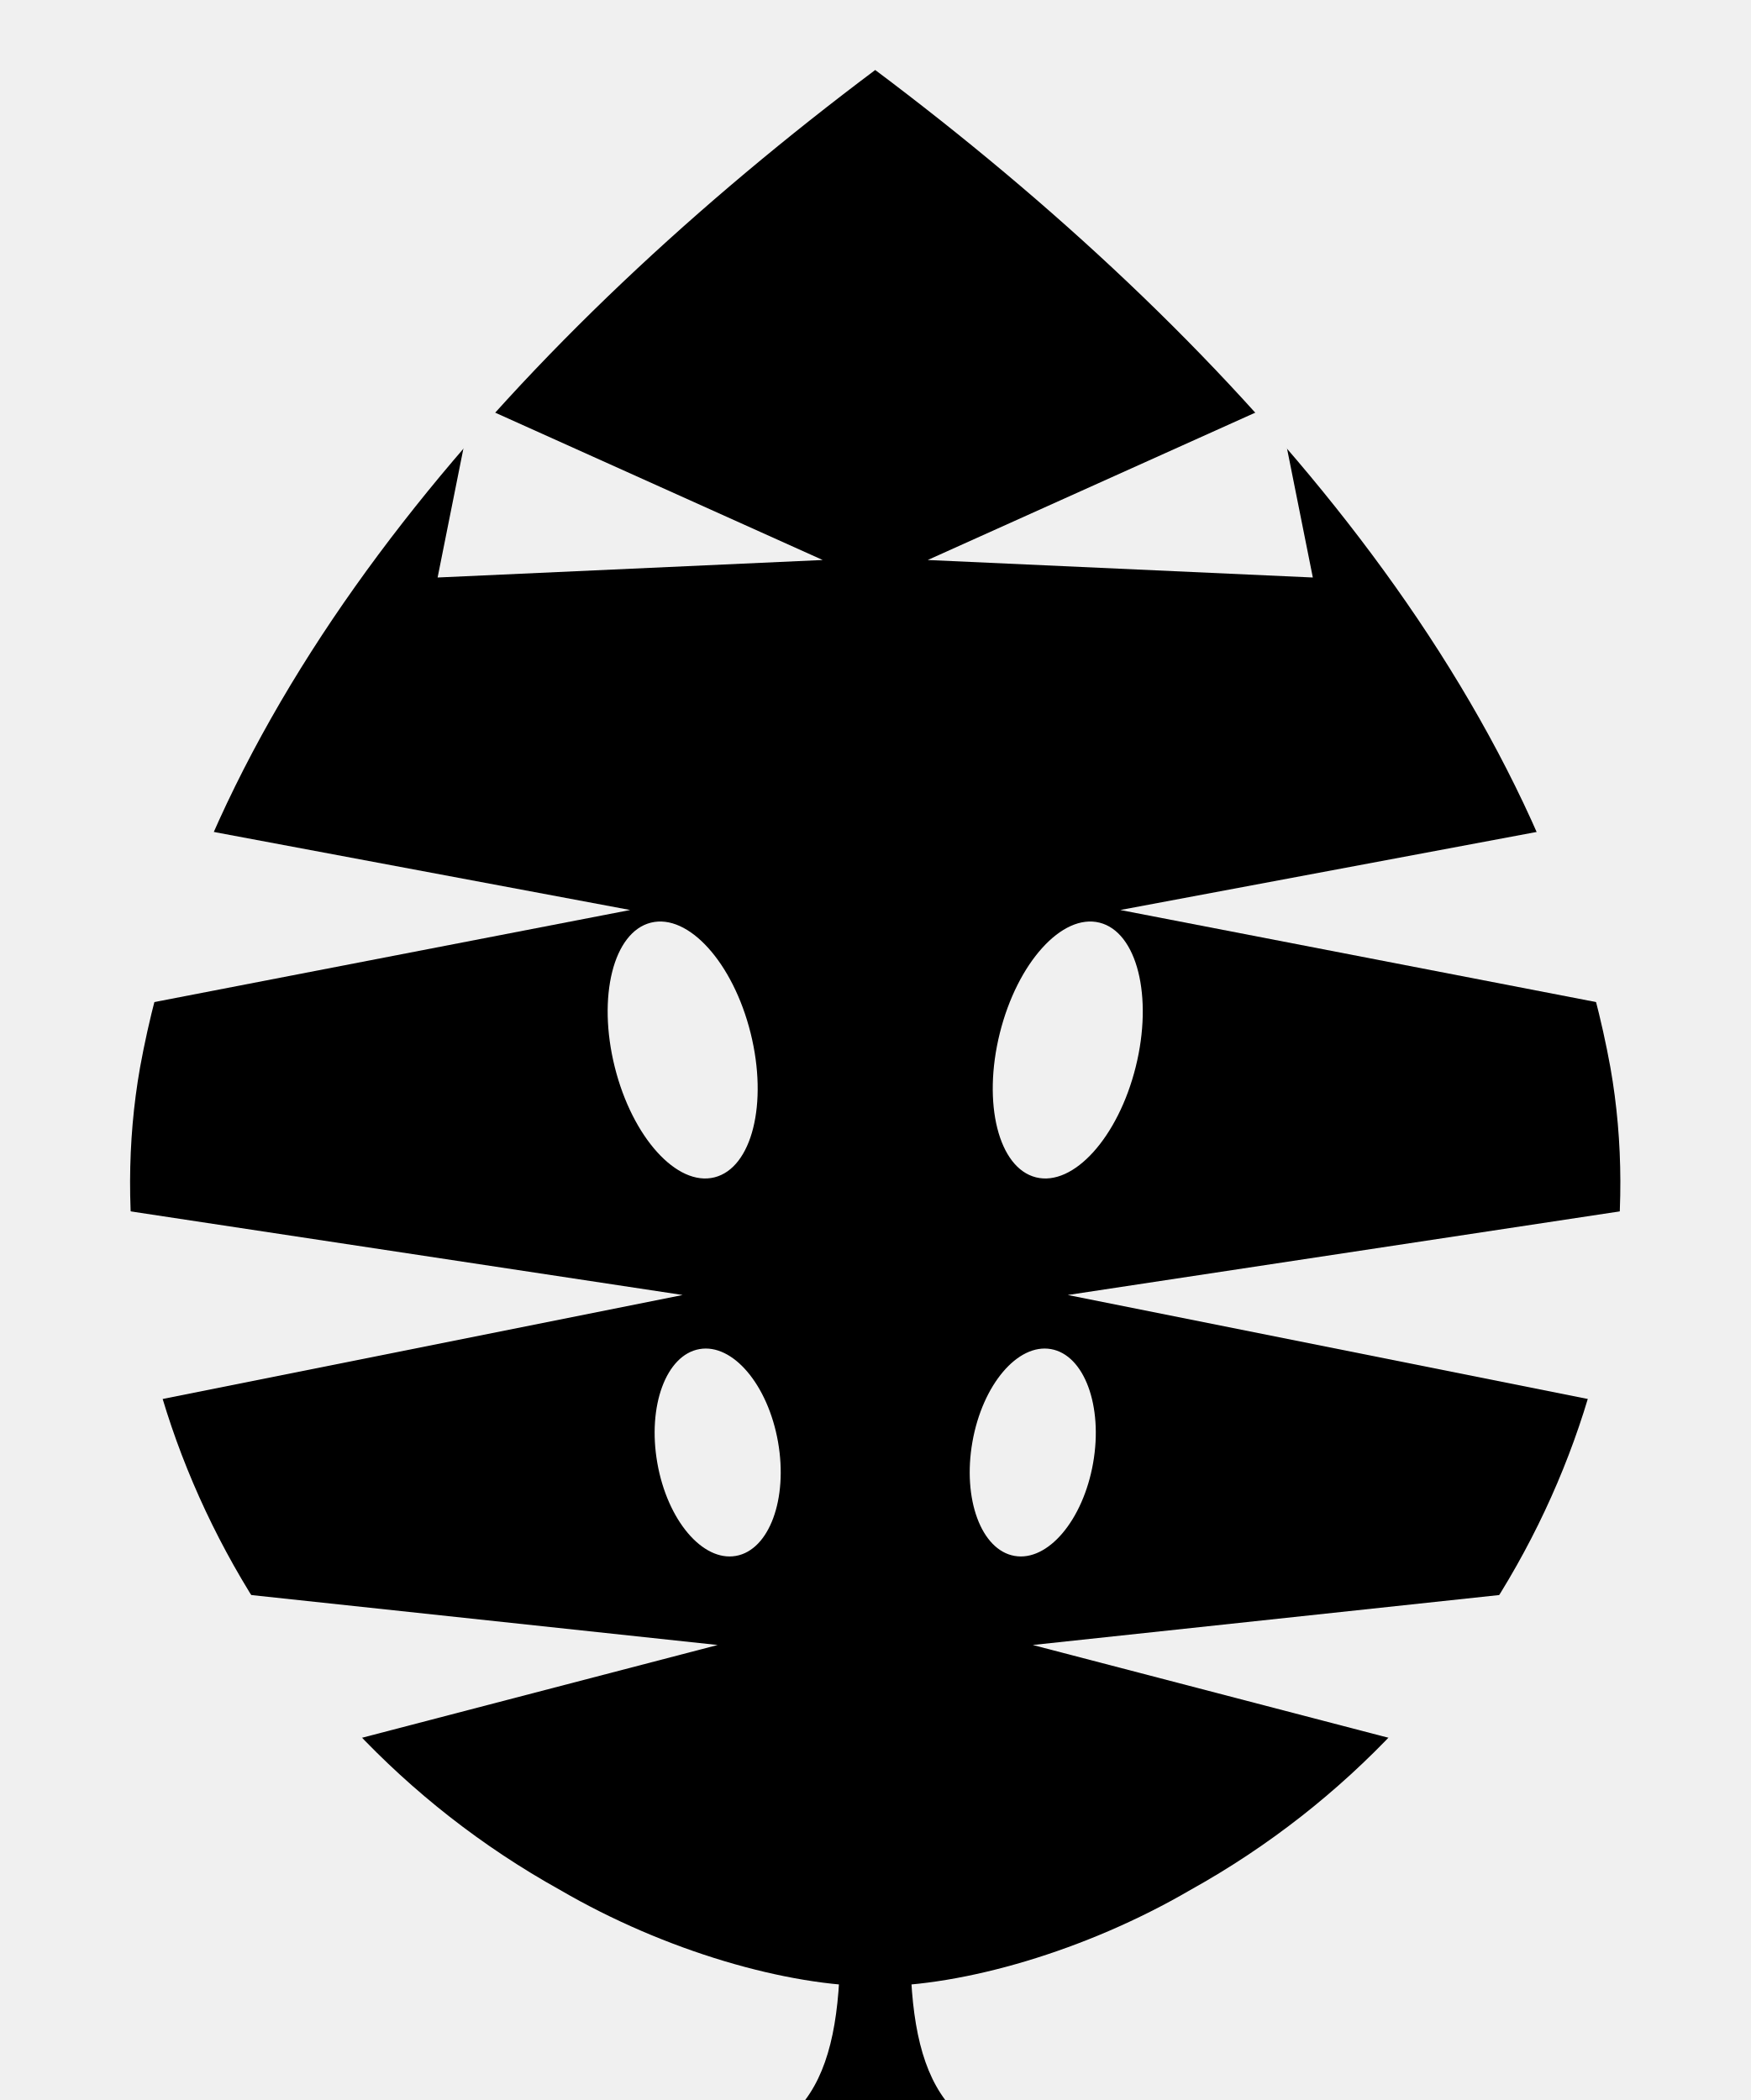
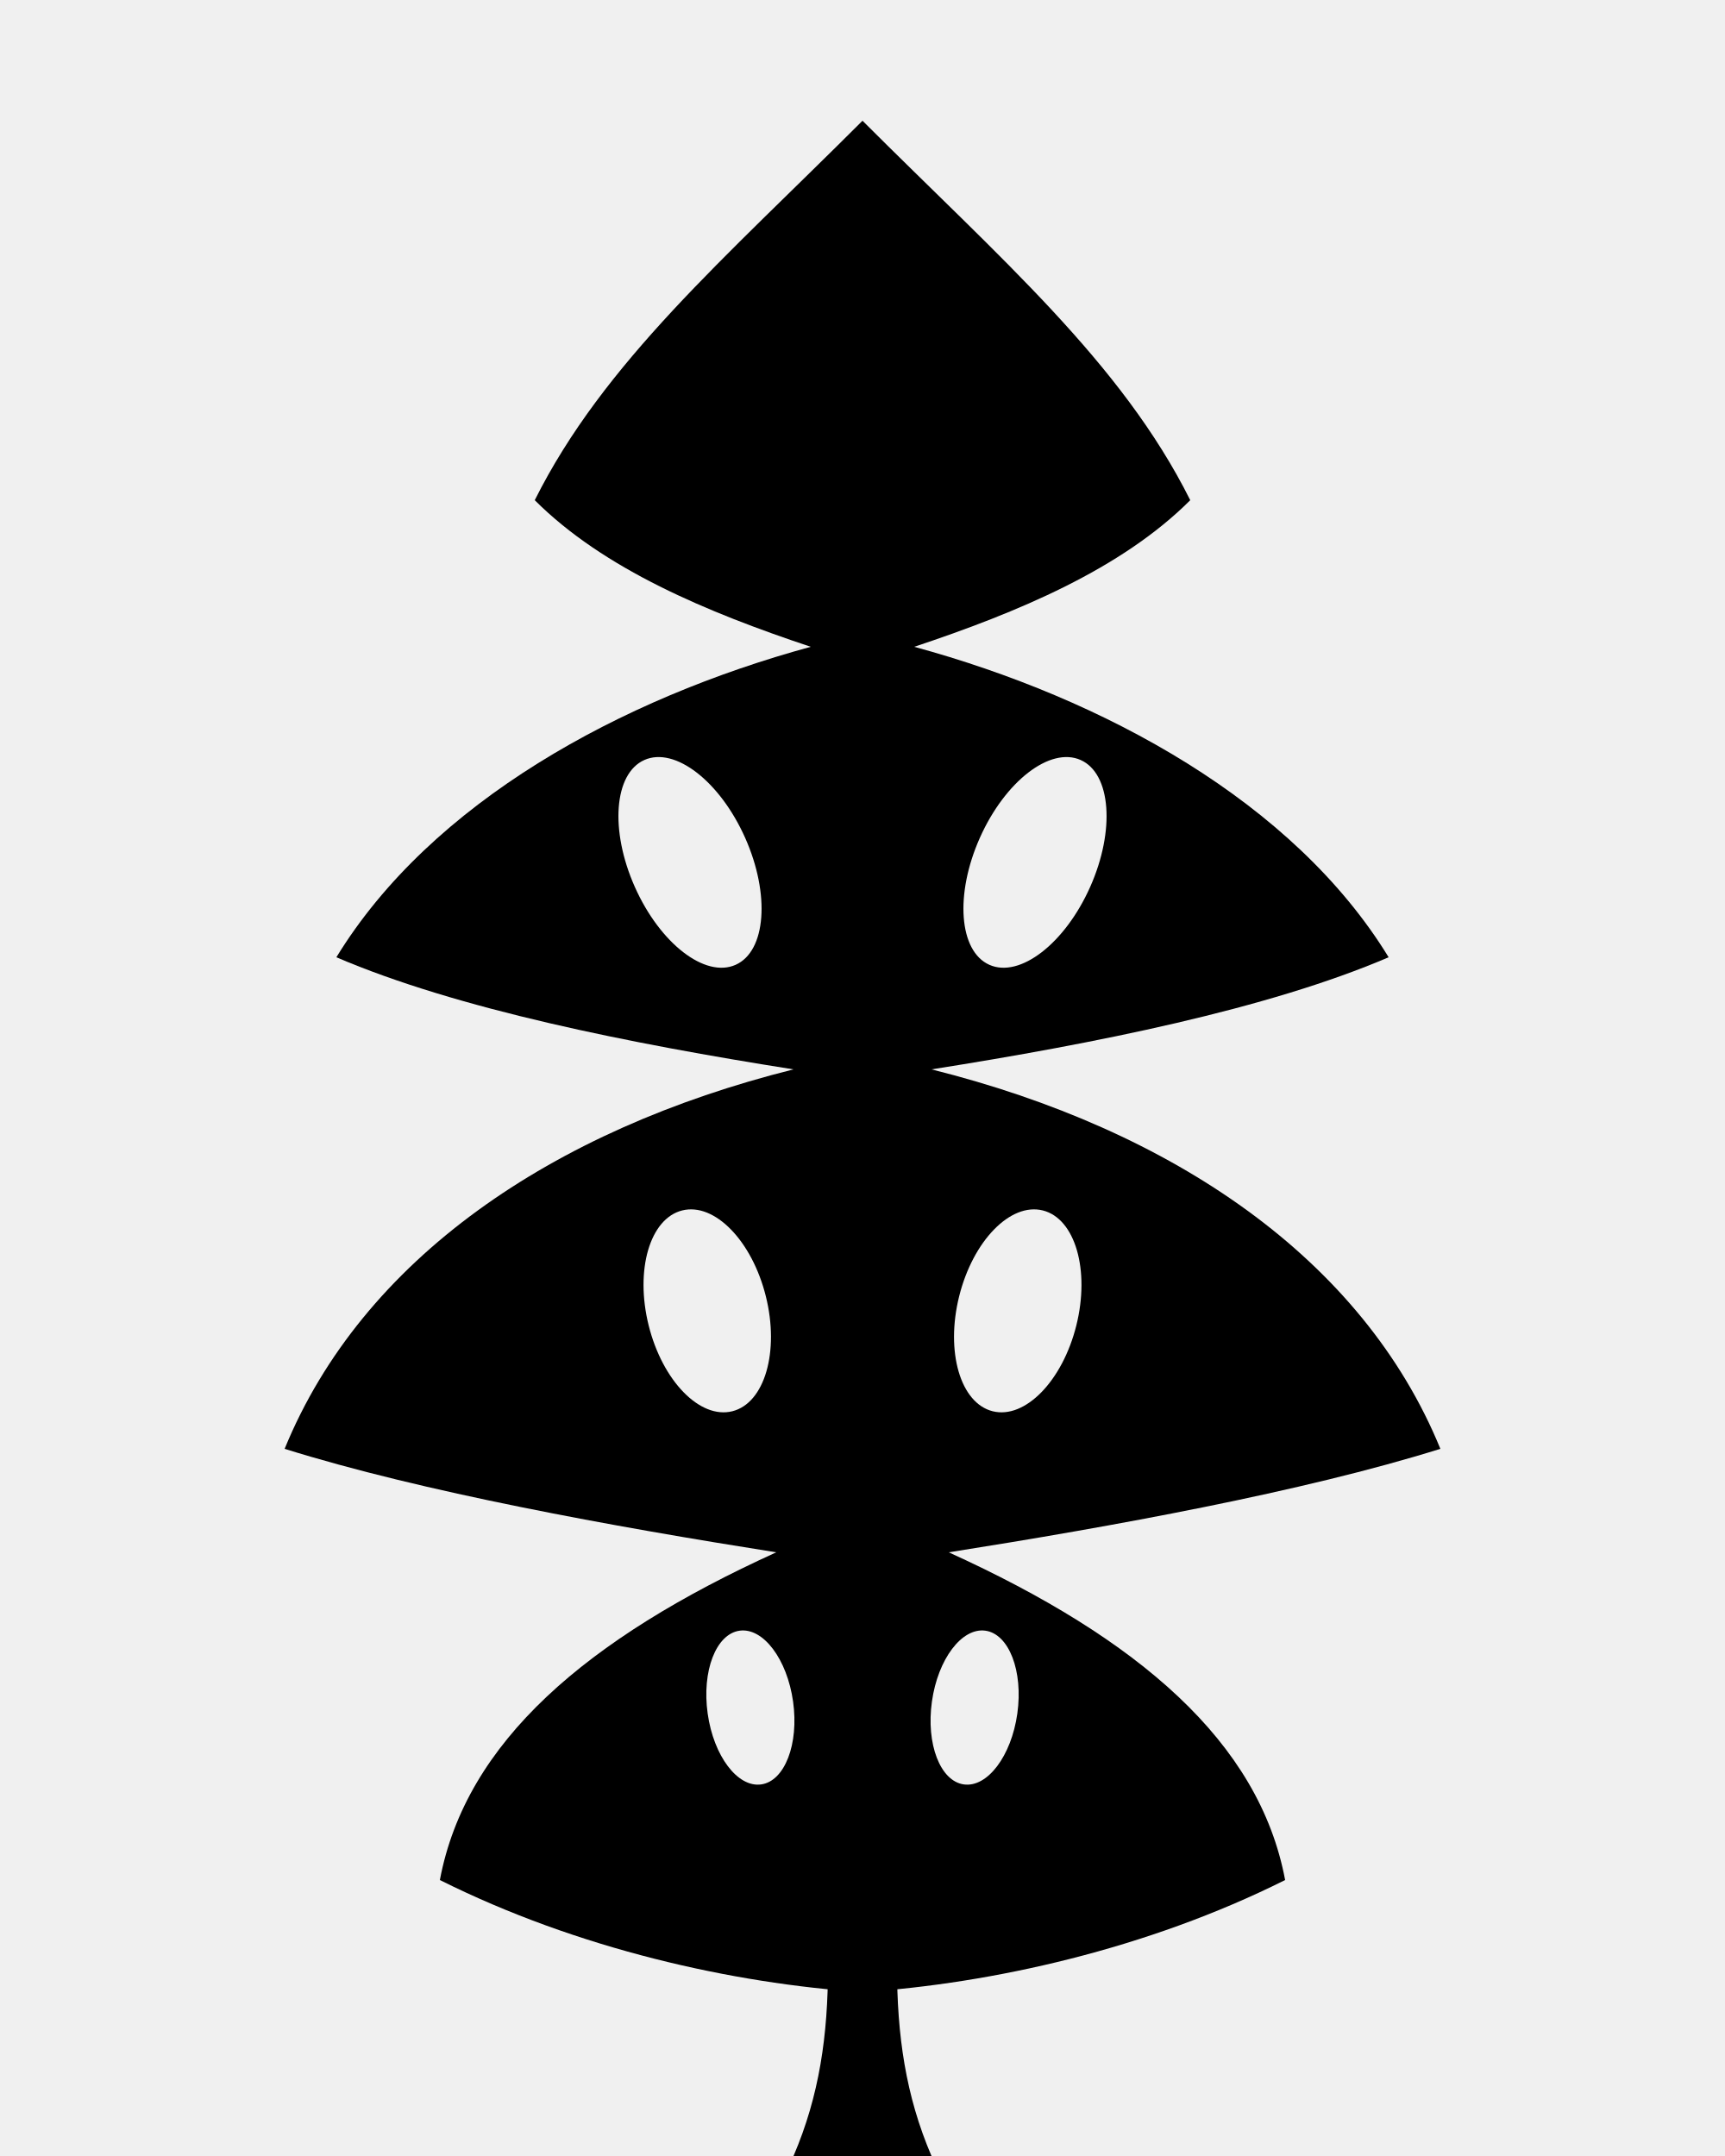
- <svg xmlns="http://www.w3.org/2000/svg" viewBox="0 0 200 240" width="200" height="240">
+ <svg xmlns="http://www.w3.org/2000/svg" viewBox="0 0 200 250" width="200" height="250">
  <defs>
-     <mask id="cuts" maskUnits="userSpaceOnUse" x="0" y="0" width="200" height="240">
-       <rect width="200" height="240" fill="#fff" />
-       <path d="M8 92 L72 104 L10 116 Z" fill="#000" />
-       <path d="M12 138 L78 148 L18 160 Z" fill="#000" />
-       <path d="M26 182 L82 188 L36 200 Z" fill="#000" />
-       <path d="M192 92 L128 104 L190 116 Z" fill="#000" />
-       <path d="M188 138 L122 148 L182 160 Z" fill="#000" />
-       <path d="M174 182 L118 188 L164 200 Z" fill="#000" />
-       <path d="M54 46 L94 64 L50 66 Z" fill="#000" />
-       <path d="M146 46 L106 64 L150 66 Z" fill="#000" />
-       <ellipse cx="78" cy="120" rx="8" ry="15" transform="rotate(-14 78 120)" fill="#000" />
-       <ellipse cx="122" cy="120" rx="8" ry="15" transform="rotate(14 122 120)" fill="#000" />
-       <ellipse cx="82" cy="166" rx="7" ry="12" transform="rotate(-10 82 166)" fill="#000" />
-       <ellipse cx="118" cy="166" rx="7" ry="12" transform="rotate(10 118 166)" fill="#000" />
+     <mask id="holes" maskUnits="userSpaceOnUse" x="0" y="0" width="200" height="250">
+       <rect width="200" height="250" fill="#fff" />
+       <ellipse cx="80" cy="100" rx="7" ry="13" transform="rotate(-24 80 100)" fill="#000" />
+       <ellipse cx="120" cy="100" rx="7" ry="13" transform="rotate(24 120 100)" fill="#000" />
+       <ellipse cx="82" cy="152" rx="7" ry="12" transform="rotate(-14 82 152)" fill="#000" />
+       <ellipse cx="118" cy="152" rx="7" ry="12" transform="rotate(14 118 152)" fill="#000" />
+       <ellipse cx="87" cy="198" rx="5" ry="9" transform="rotate(-8 87 198)" fill="#000" />
+       <ellipse cx="113" cy="198" rx="5" ry="9" transform="rotate(8 113 198)" fill="#000" />
    </mask>
  </defs>
  <g fill="#000">
-     <path mask="url(#cuts)" d="M100 8          C140 38 176 78 184 122          C190 156 172 196 136 216          C124 223 110 227 100 227          C90 227 76 223 64 216          C28 196 10 156 16 122          C24 78 60 38 100 8 Z" />
-     <path d="M96 222 C96 230 95 236 92 240 L108 240 C105 236 104 230 104 222 Z" />
+     <path mask="url(#holes)" d="M100 14          C116 30 130 42 138 58          C130 66 118 71 106 75          C128 81 150 93 161 111          C147 117 127 121 108 124          C136 131 158 146 167 168          C151 173 129 177 110 180          C132 190 146 202 149 218          C133 226 115 230 100 231          C85 230 67 226 51 218          C54 202 68 190 90 180          C71 177 49 173 33 168          C42 146 64 131 92 124          C73 121 53 117 39 111          C50 93 72 81 94 75          C82 71 70 66 62 58          C70 42 84 30 100 14 Z" />
+     <path d="M96 228 C96 236 95 243 92 250 L108 250 C105 243 104 236 104 228 Z" />
  </g>
</svg>
